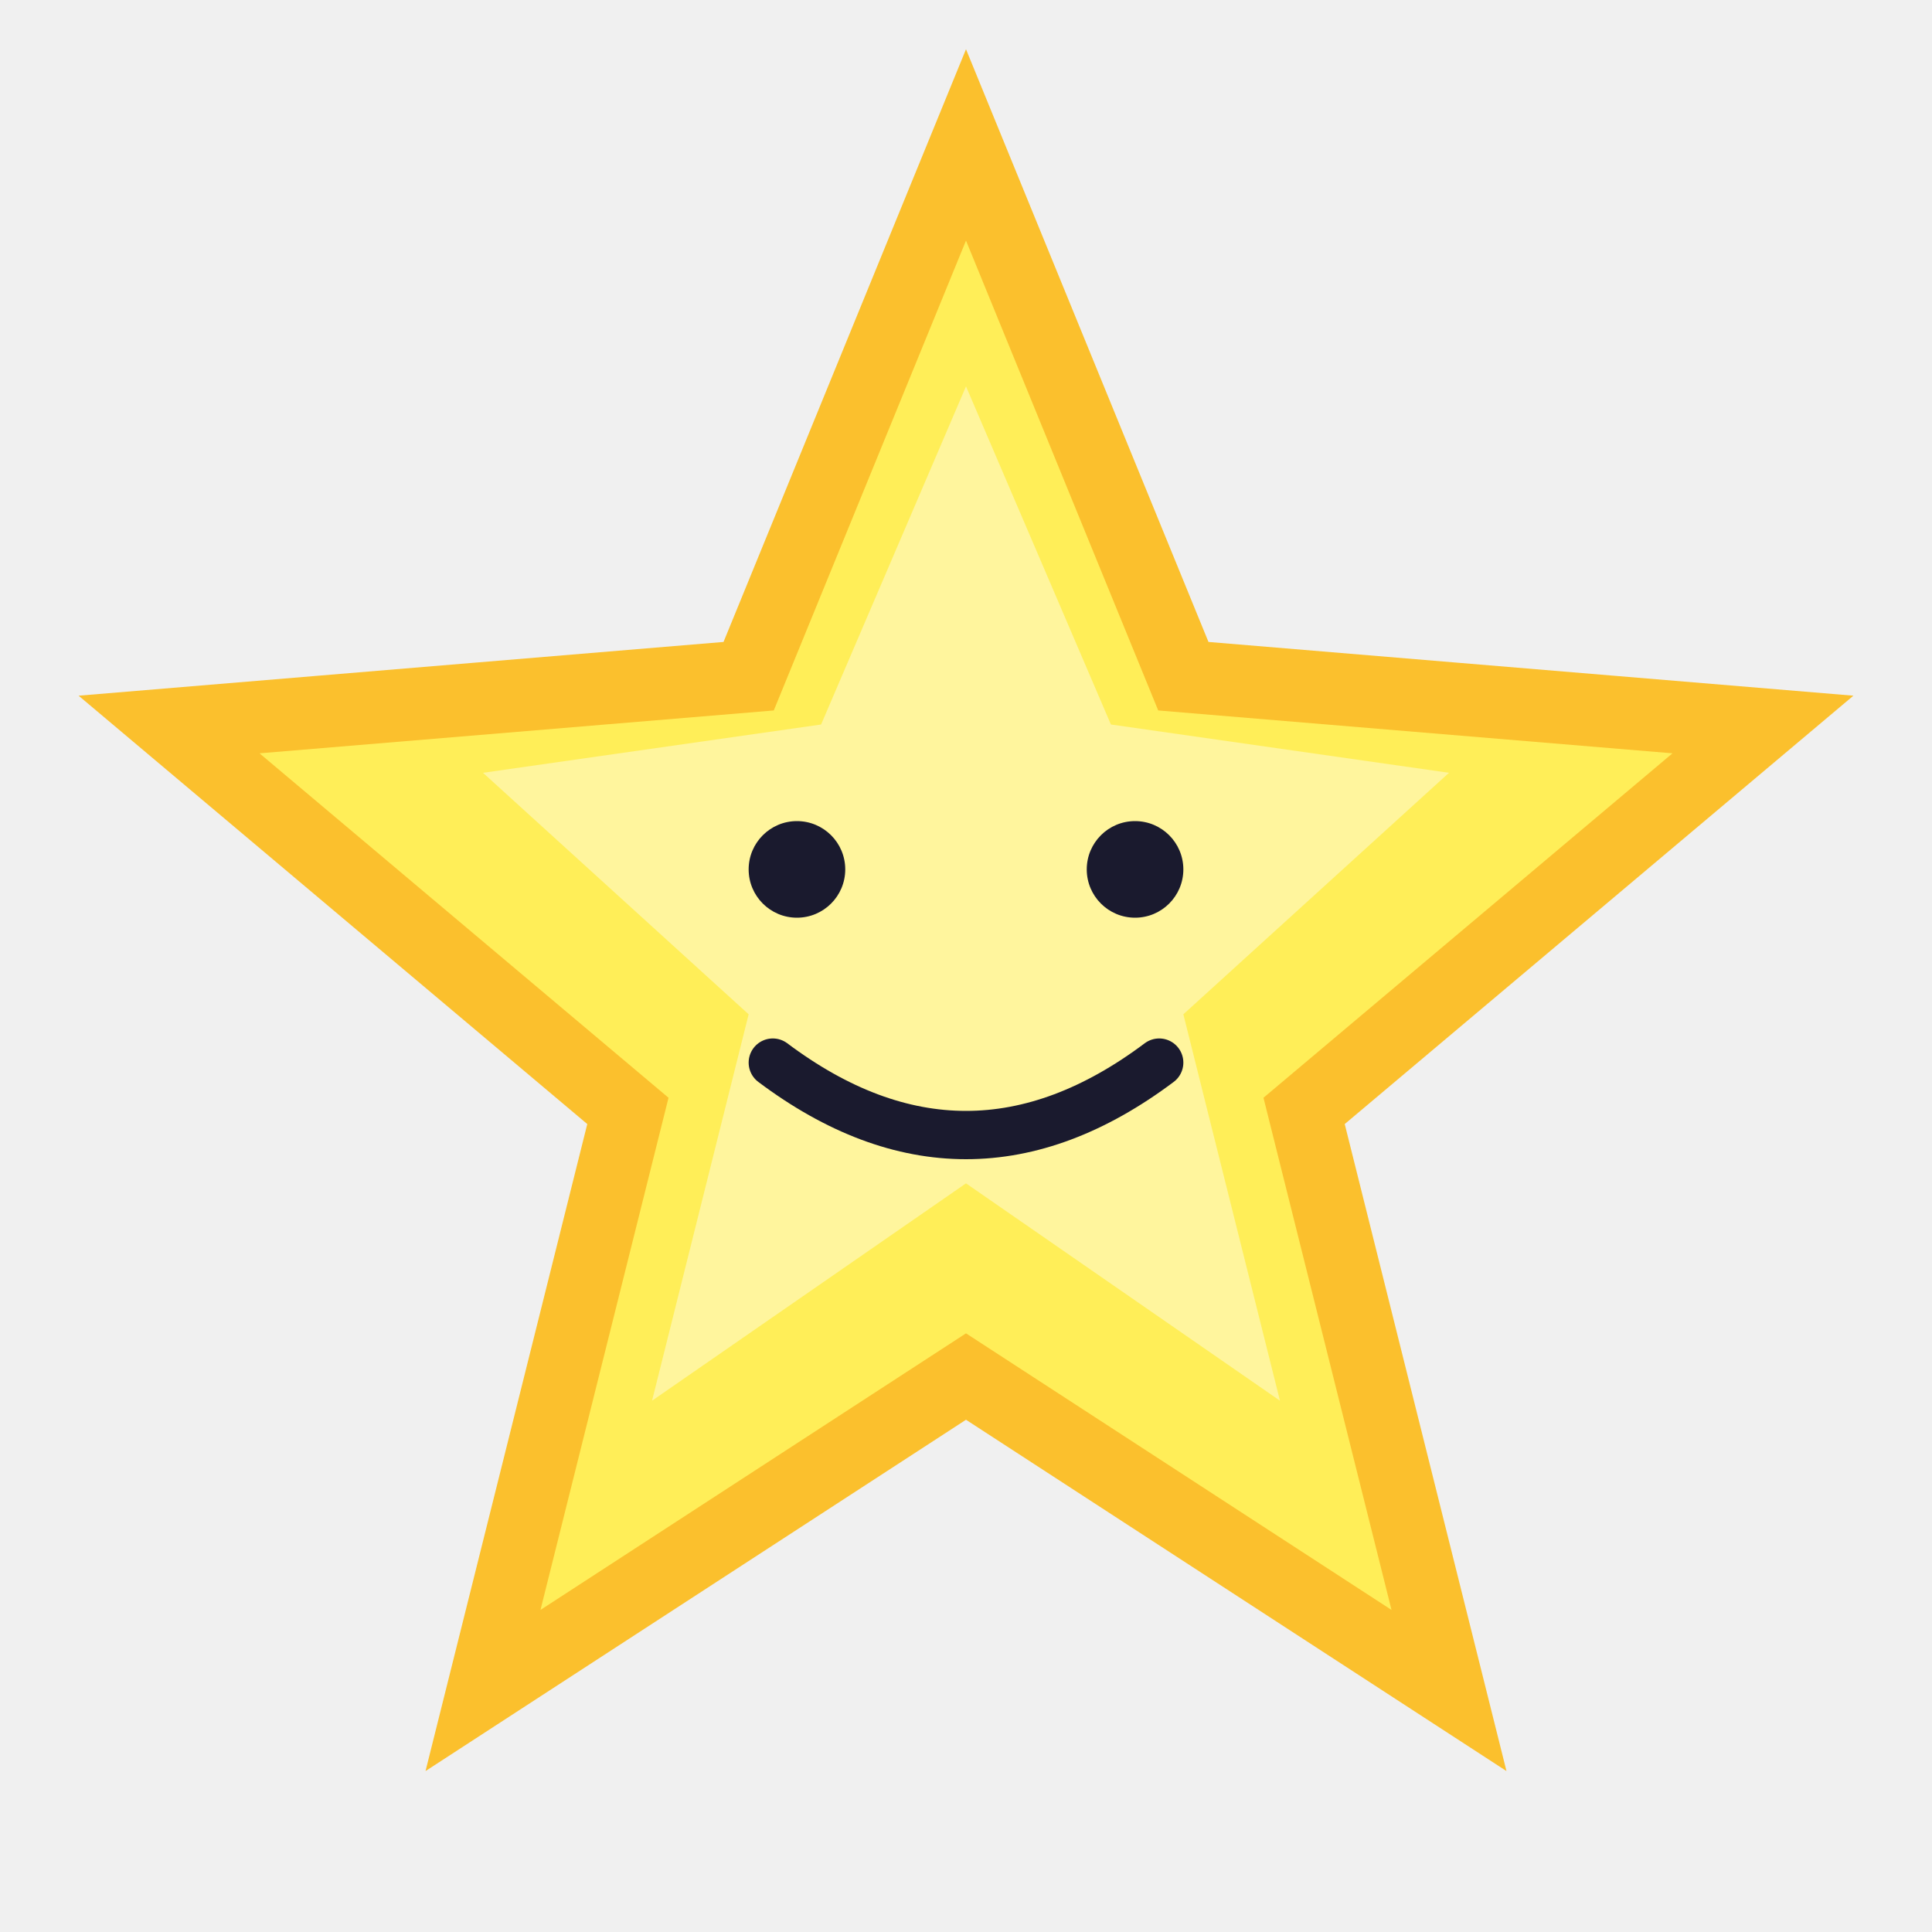
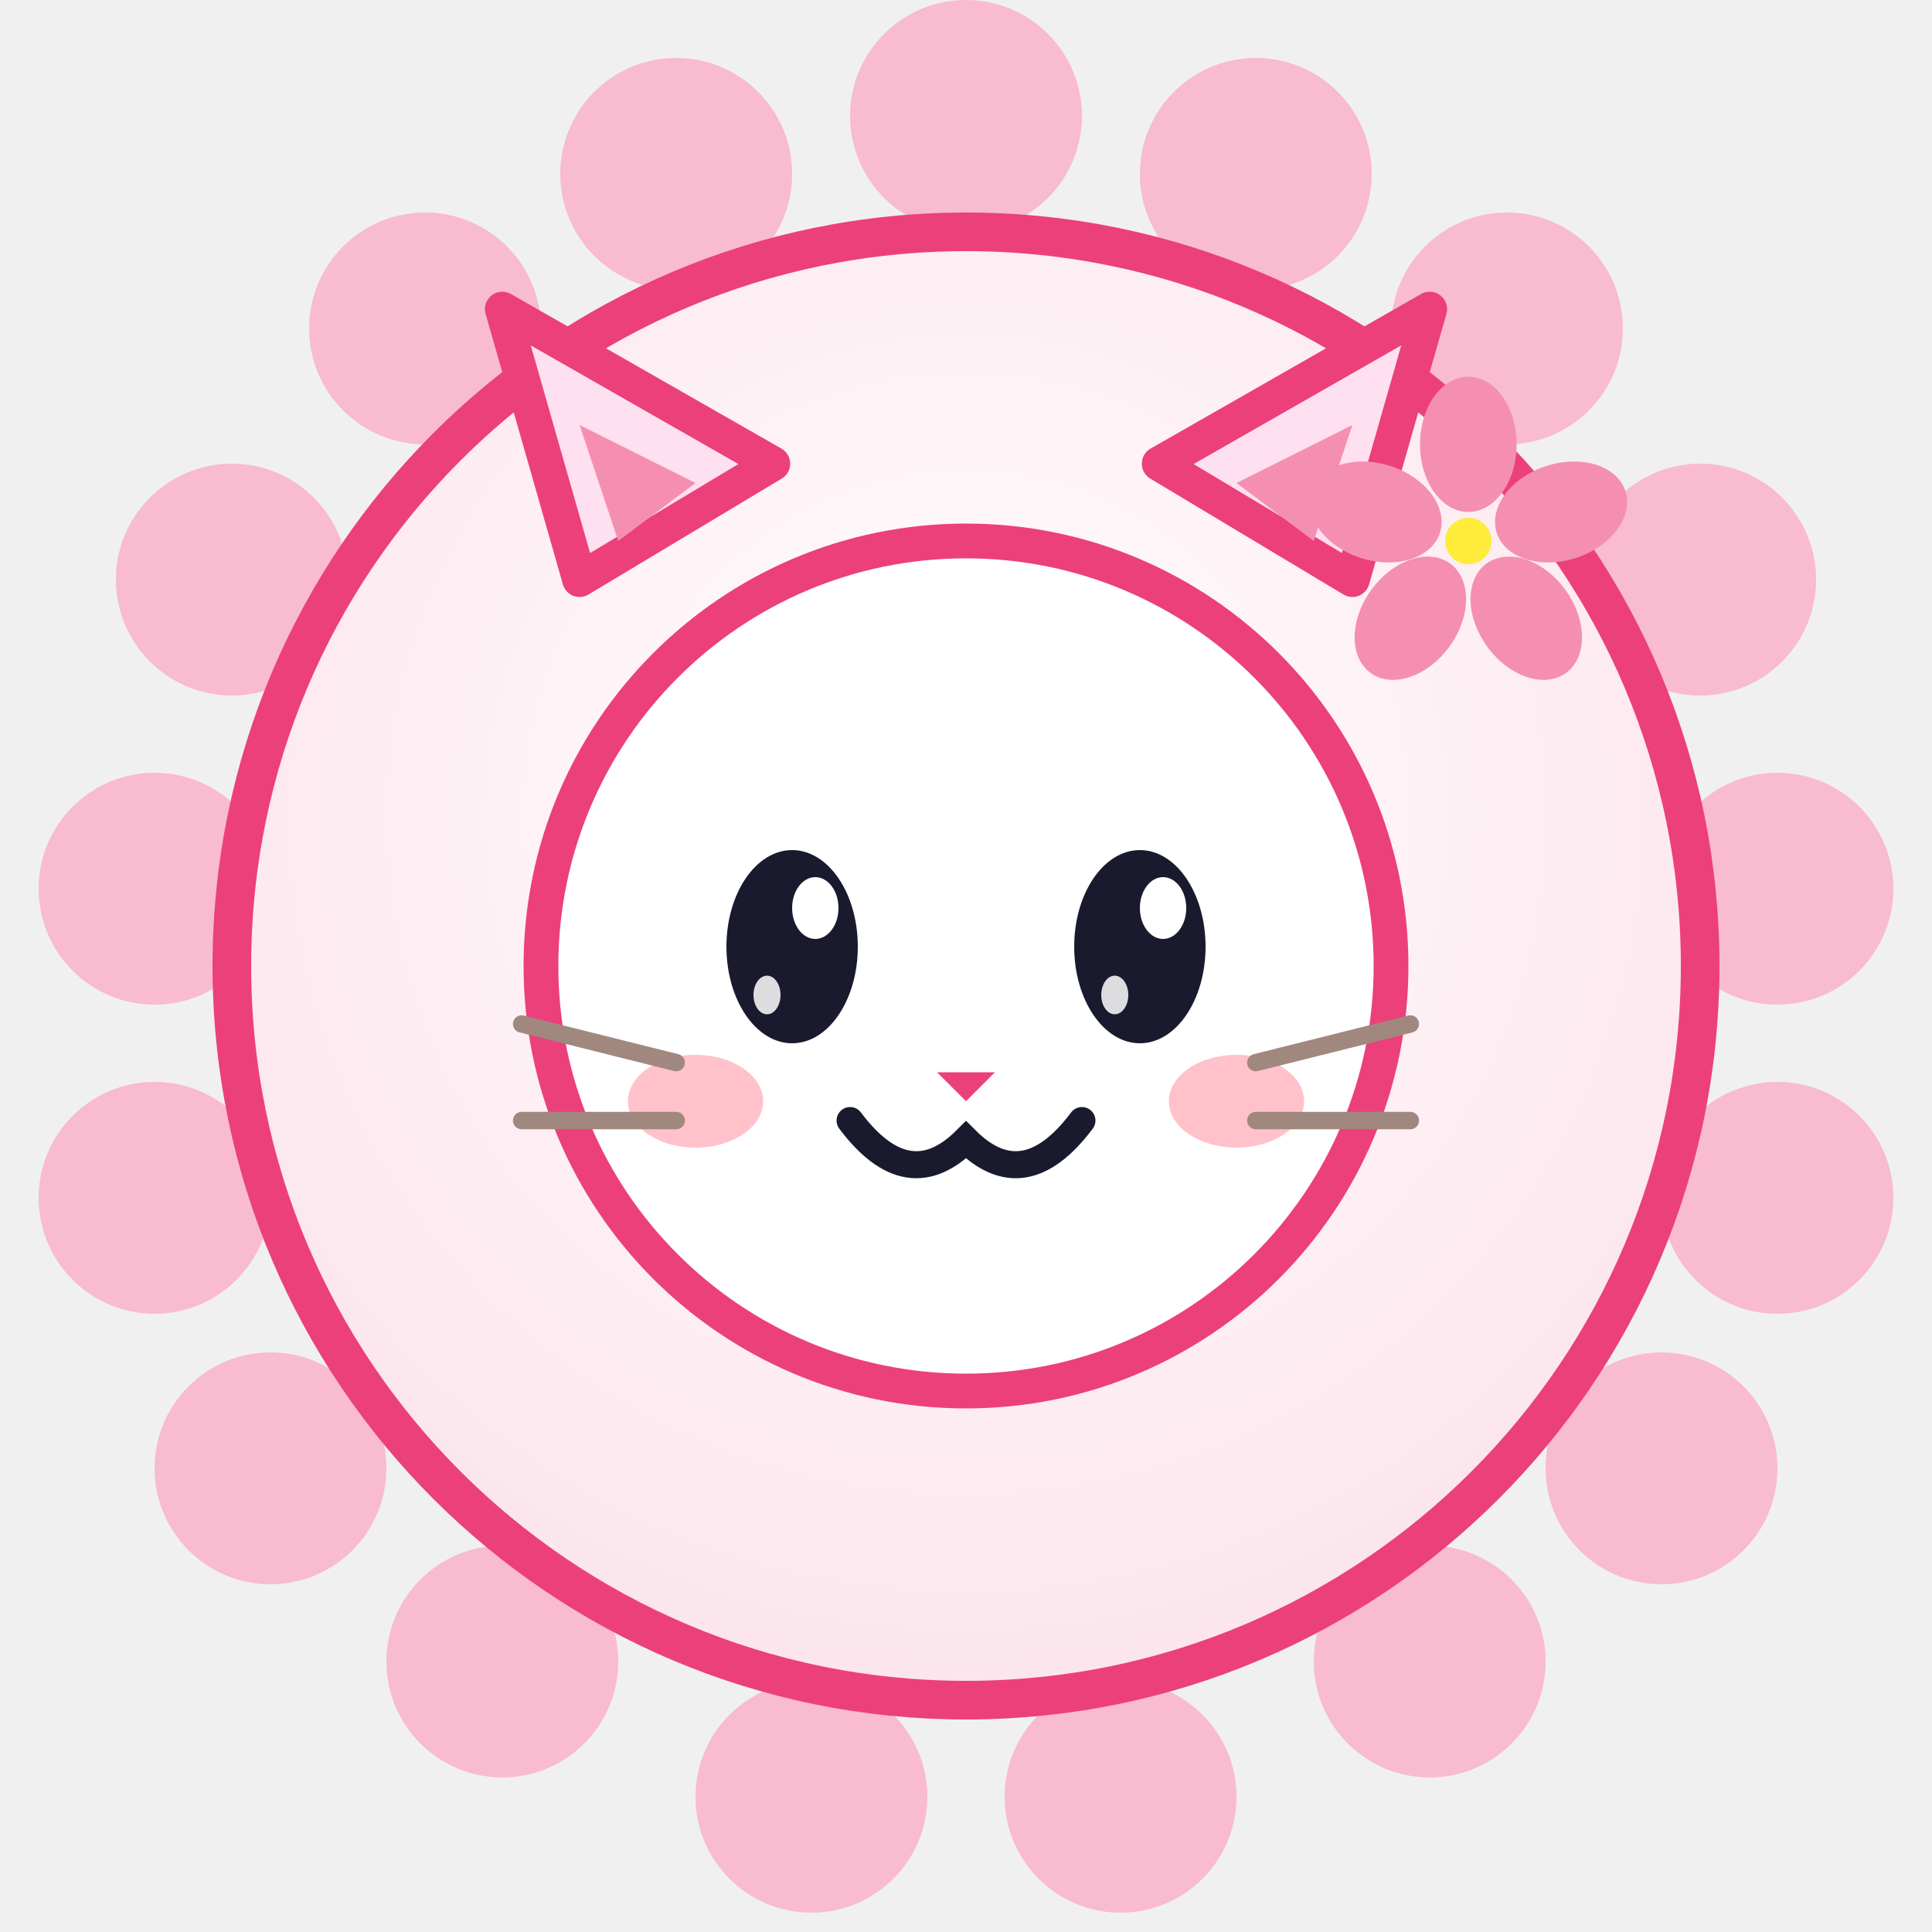
- <svg xmlns="http://www.w3.org/2000/svg" viewBox="0 0 80 80" width="80" height="80">
-   <polygon points="40,6 49,28 73,30 54,46 60,70 40,57 20,70 26,46 7,30 31,28" fill="#FFEE58" stroke="#FBC02D" stroke-width="3" />
-   <polygon points="40,16 46,30 60,32 49,42 53,58 40,49 27,58 31,42 20,32 34,30" fill="#FFF59D" />
-   <circle cx="33" cy="36" r="2" fill="#1a1a2e" />
-   <circle cx="47" cy="36" r="2" fill="#1a1a2e" />
-   <path d="M32,44 Q40,50 48,44" fill="none" stroke="#1a1a2e" stroke-width="2" stroke-linecap="round" />
+ <svg xmlns="http://www.w3.org/2000/svg" viewBox="0 0 100 100" width="100" height="100">
+   <defs>
+     <radialGradient id="stickerShade" cx="50%" cy="40%" r="60%">
+       <stop offset="0%" stop-color="#FFFFFF" />
+       <stop offset="100%" stop-color="#FCE4EC" />
+     </radialGradient>
+   </defs>
+   <g>
+     <g fill="#F8BBD0">
+       <circle cx="50" cy="6" r="6" />
+       <circle cx="65" cy="9" r="6" />
+       <circle cx="78" cy="17" r="6" />
+       <circle cx="88" cy="30" r="6" />
+       <circle cx="92" cy="46" r="6" />
+       <circle cx="92" cy="62" r="6" />
+       <circle cx="86" cy="76" r="6" />
+       <circle cx="74" cy="86" r="6" />
+       <circle cx="58" cy="93" r="6" />
+       <circle cx="42" cy="93" r="6" />
+       <circle cx="26" cy="86" r="6" />
+       <circle cx="14" cy="76" r="6" />
+       <circle cx="8" cy="62" r="6" />
+       <circle cx="8" cy="46" r="6" />
+       <circle cx="12" cy="30" r="6" />
+       <circle cx="22" cy="17" r="6" />
+       <circle cx="35" cy="9" r="6" />
+     </g>
+     <circle cx="50" cy="50" r="38" fill="url(#stickerShade)" stroke="#EC407A" stroke-width="2" />
+   </g>
+   <g fill="#FFE0F0" stroke="#EC407A" stroke-width="1.8" stroke-linejoin="round">
+     <path d="M30,30 L26,16 L40,24 Z" />
+     <path d="M70,30 L74,16 L60,24 Z" />
+   </g>
+   <path d="M32,28 L30,22 L36,25 Z" fill="#F48FB1" />
+   <path d="M68,28 L70,22 L64,25 Z" fill="#F48FB1" />
+   <circle cx="50" cy="50" r="22" fill="#fff" stroke="#EC407A" stroke-width="1.8" />
+   <ellipse cx="41" cy="49" rx="3.4" ry="5" fill="#1a1a2e" />
+   <ellipse cx="59" cy="49" rx="3.4" ry="5" fill="#1a1a2e" />
+   <ellipse cx="42.2" cy="47" rx="1.2" ry="1.6" fill="#fff" />
+   <ellipse cx="60.2" cy="47" rx="1.2" ry="1.6" fill="#fff" />
+   <ellipse cx="39.7" cy="51.5" rx="0.7" ry="1" fill="#fff" opacity="0.85" />
+   <ellipse cx="57.7" cy="51.5" rx="0.7" ry="1" fill="#fff" opacity="0.85" />
+   <ellipse cx="36" cy="57" rx="3.5" ry="2.4" fill="#FFB6C1" opacity="0.85" />
+   <ellipse cx="64" cy="57" rx="3.5" ry="2.4" fill="#FFB6C1" opacity="0.85" />
+   <path d="M44,58 Q47,62 50,59 Q53,62 56,58" fill="none" stroke="#1a1a2e" stroke-width="1.4" stroke-linecap="round" />
+   <path d="M48.5,55.5 L50,57 L51.5,55.5 Z" fill="#EC407A" />
+   <g stroke="#A1887F" stroke-width="0.9" stroke-linecap="round" fill="none">
+     <line x1="27" y1="53" x2="35" y2="55" />
+     <line x1="27" y1="58" x2="35" y2="58" />
+     <line x1="65" y1="55" x2="73" y2="53" />
+     <line x1="65" y1="58" x2="73" y2="58" />
+   </g>
+   <g transform="translate(76,28)">
+     <g fill="#F48FB1">
+       <ellipse cx="0" cy="-5" rx="2.5" ry="3.5" />
+       <ellipse cx="4.8" cy="-1.5" rx="2.5" ry="3.5" transform="rotate(72 4.8 -1.5)" />
+       <ellipse cx="3" cy="4" rx="2.5" ry="3.5" transform="rotate(144 3 4)" />
+       <ellipse cx="-3" cy="4" rx="2.5" ry="3.5" transform="rotate(-144 -3 4)" />
+       <ellipse cx="-4.8" cy="-1.5" rx="2.5" ry="3.5" transform="rotate(-72 -4.8 -1.5)" />
+     </g>
+     <circle cx="0" cy="0" r="1.2" fill="#FFEB3B" />
+   </g>
</svg>
